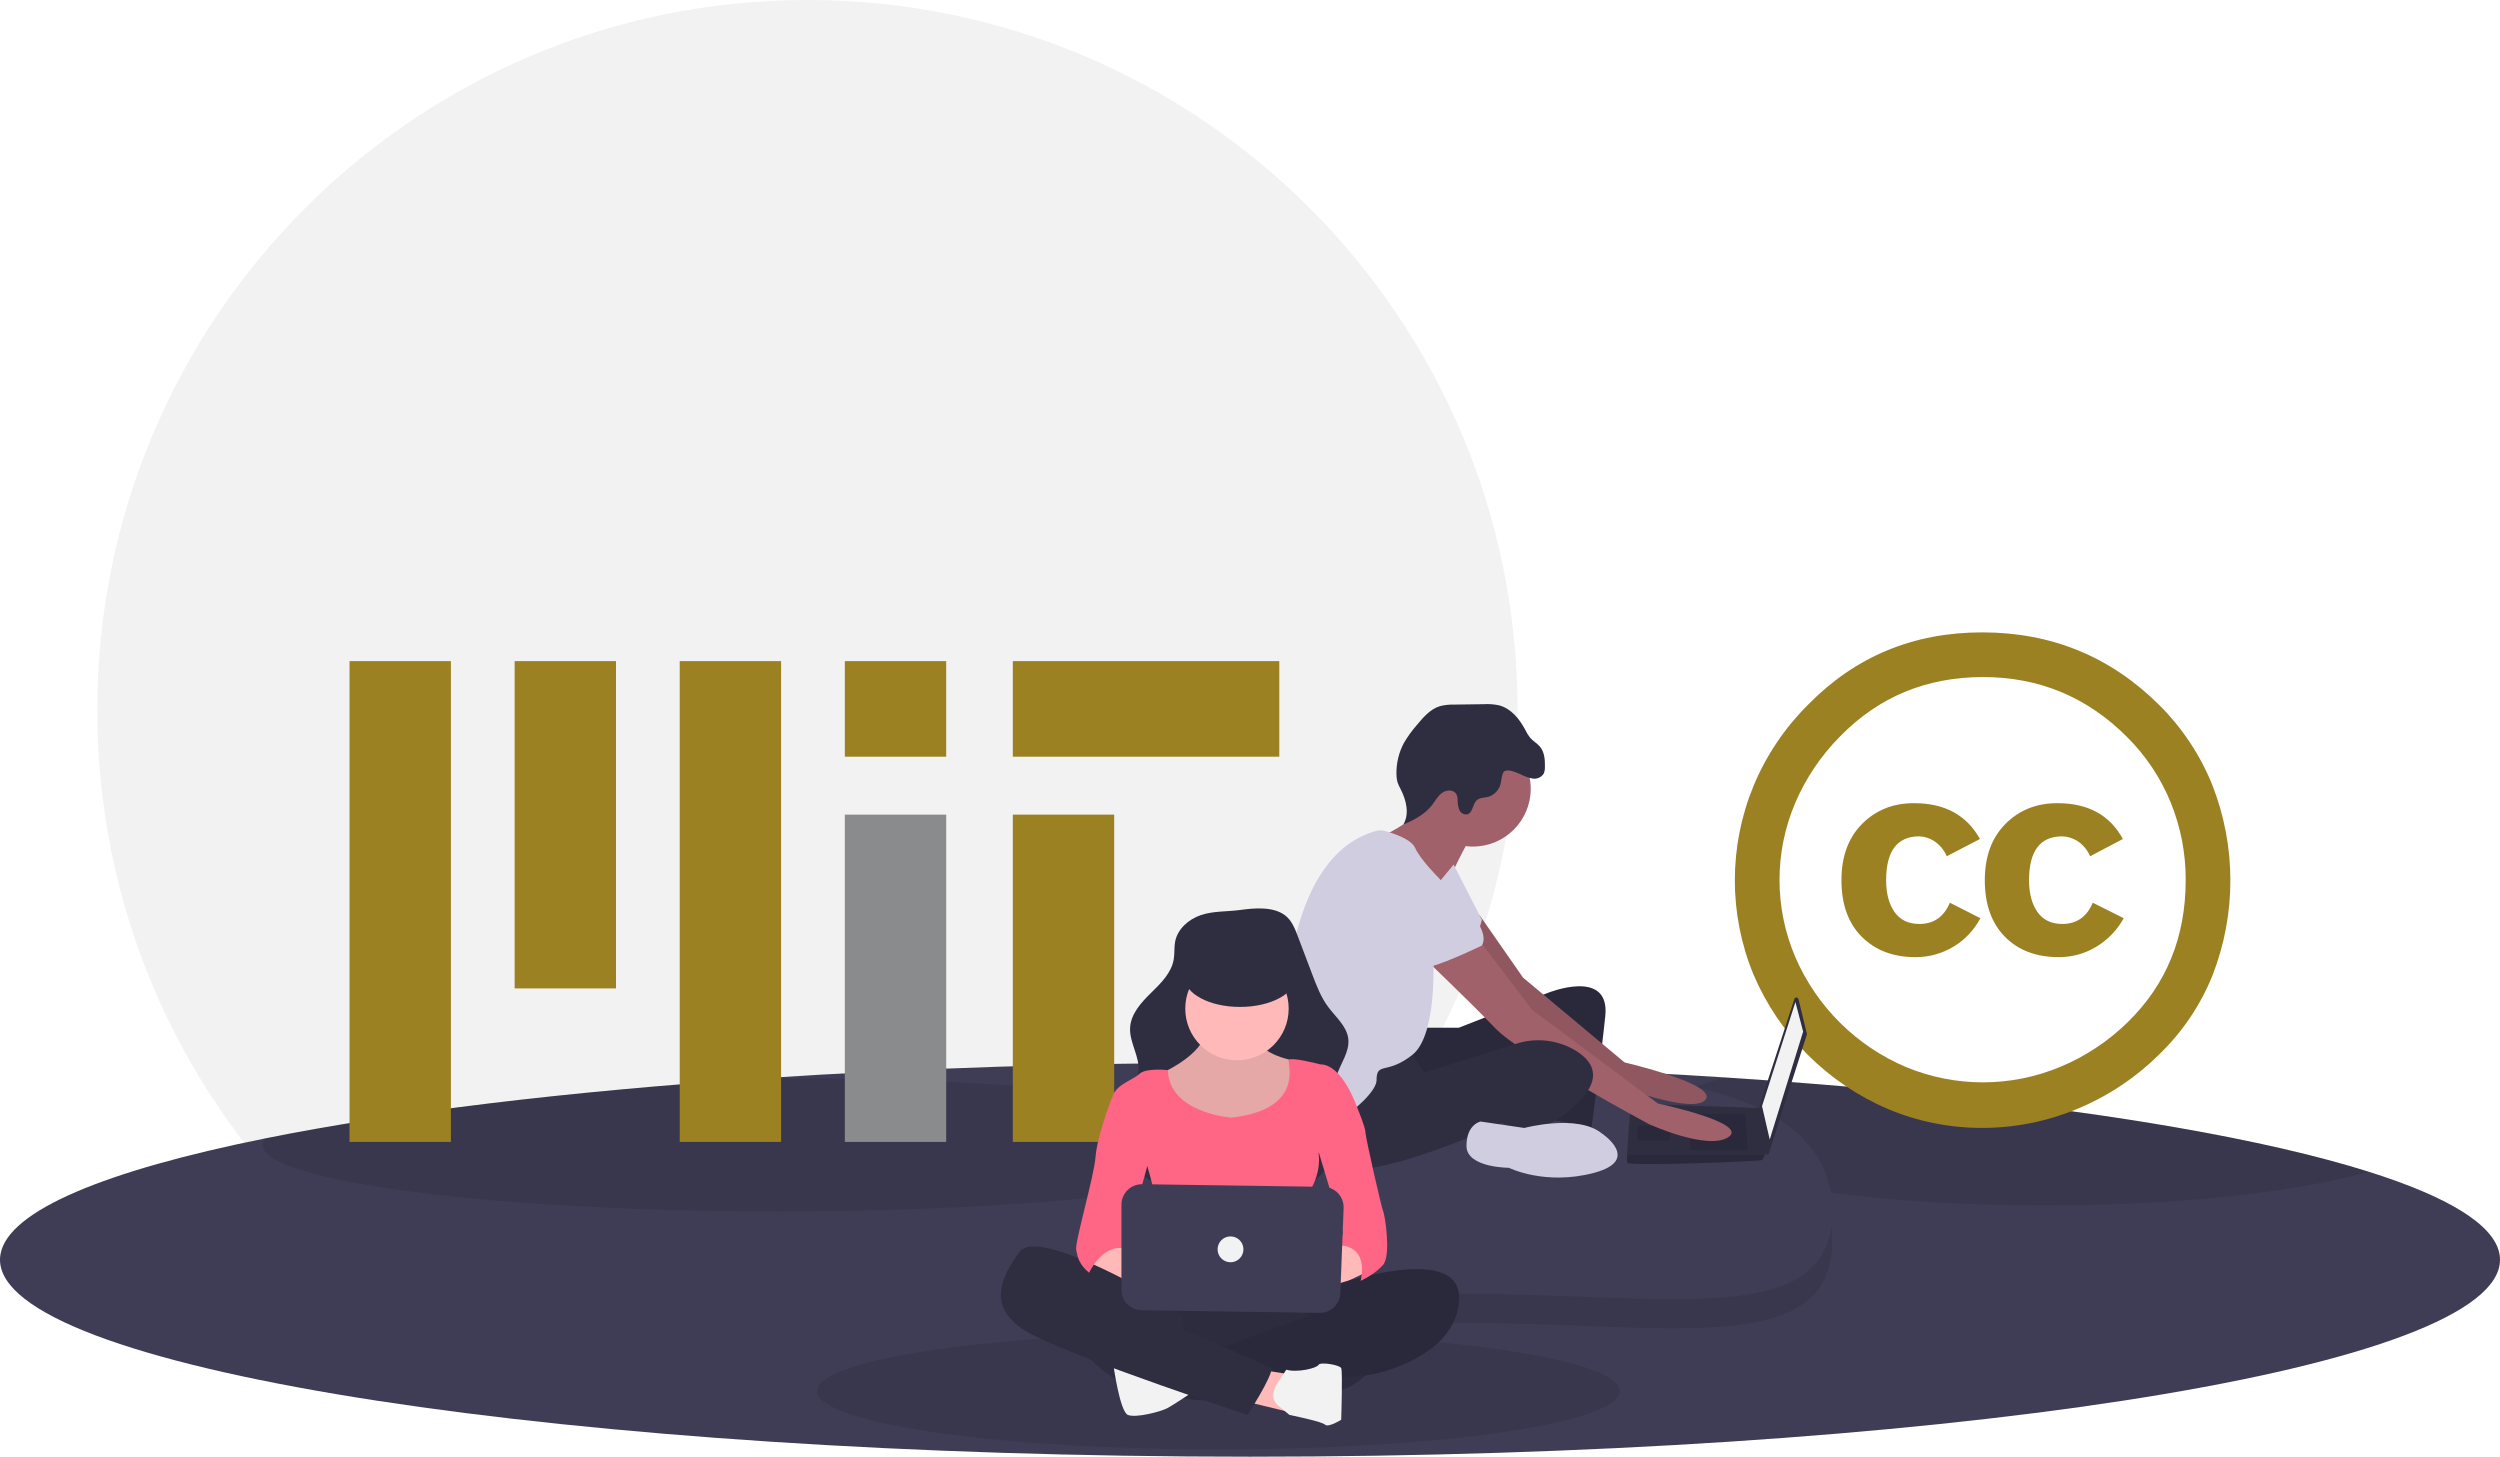
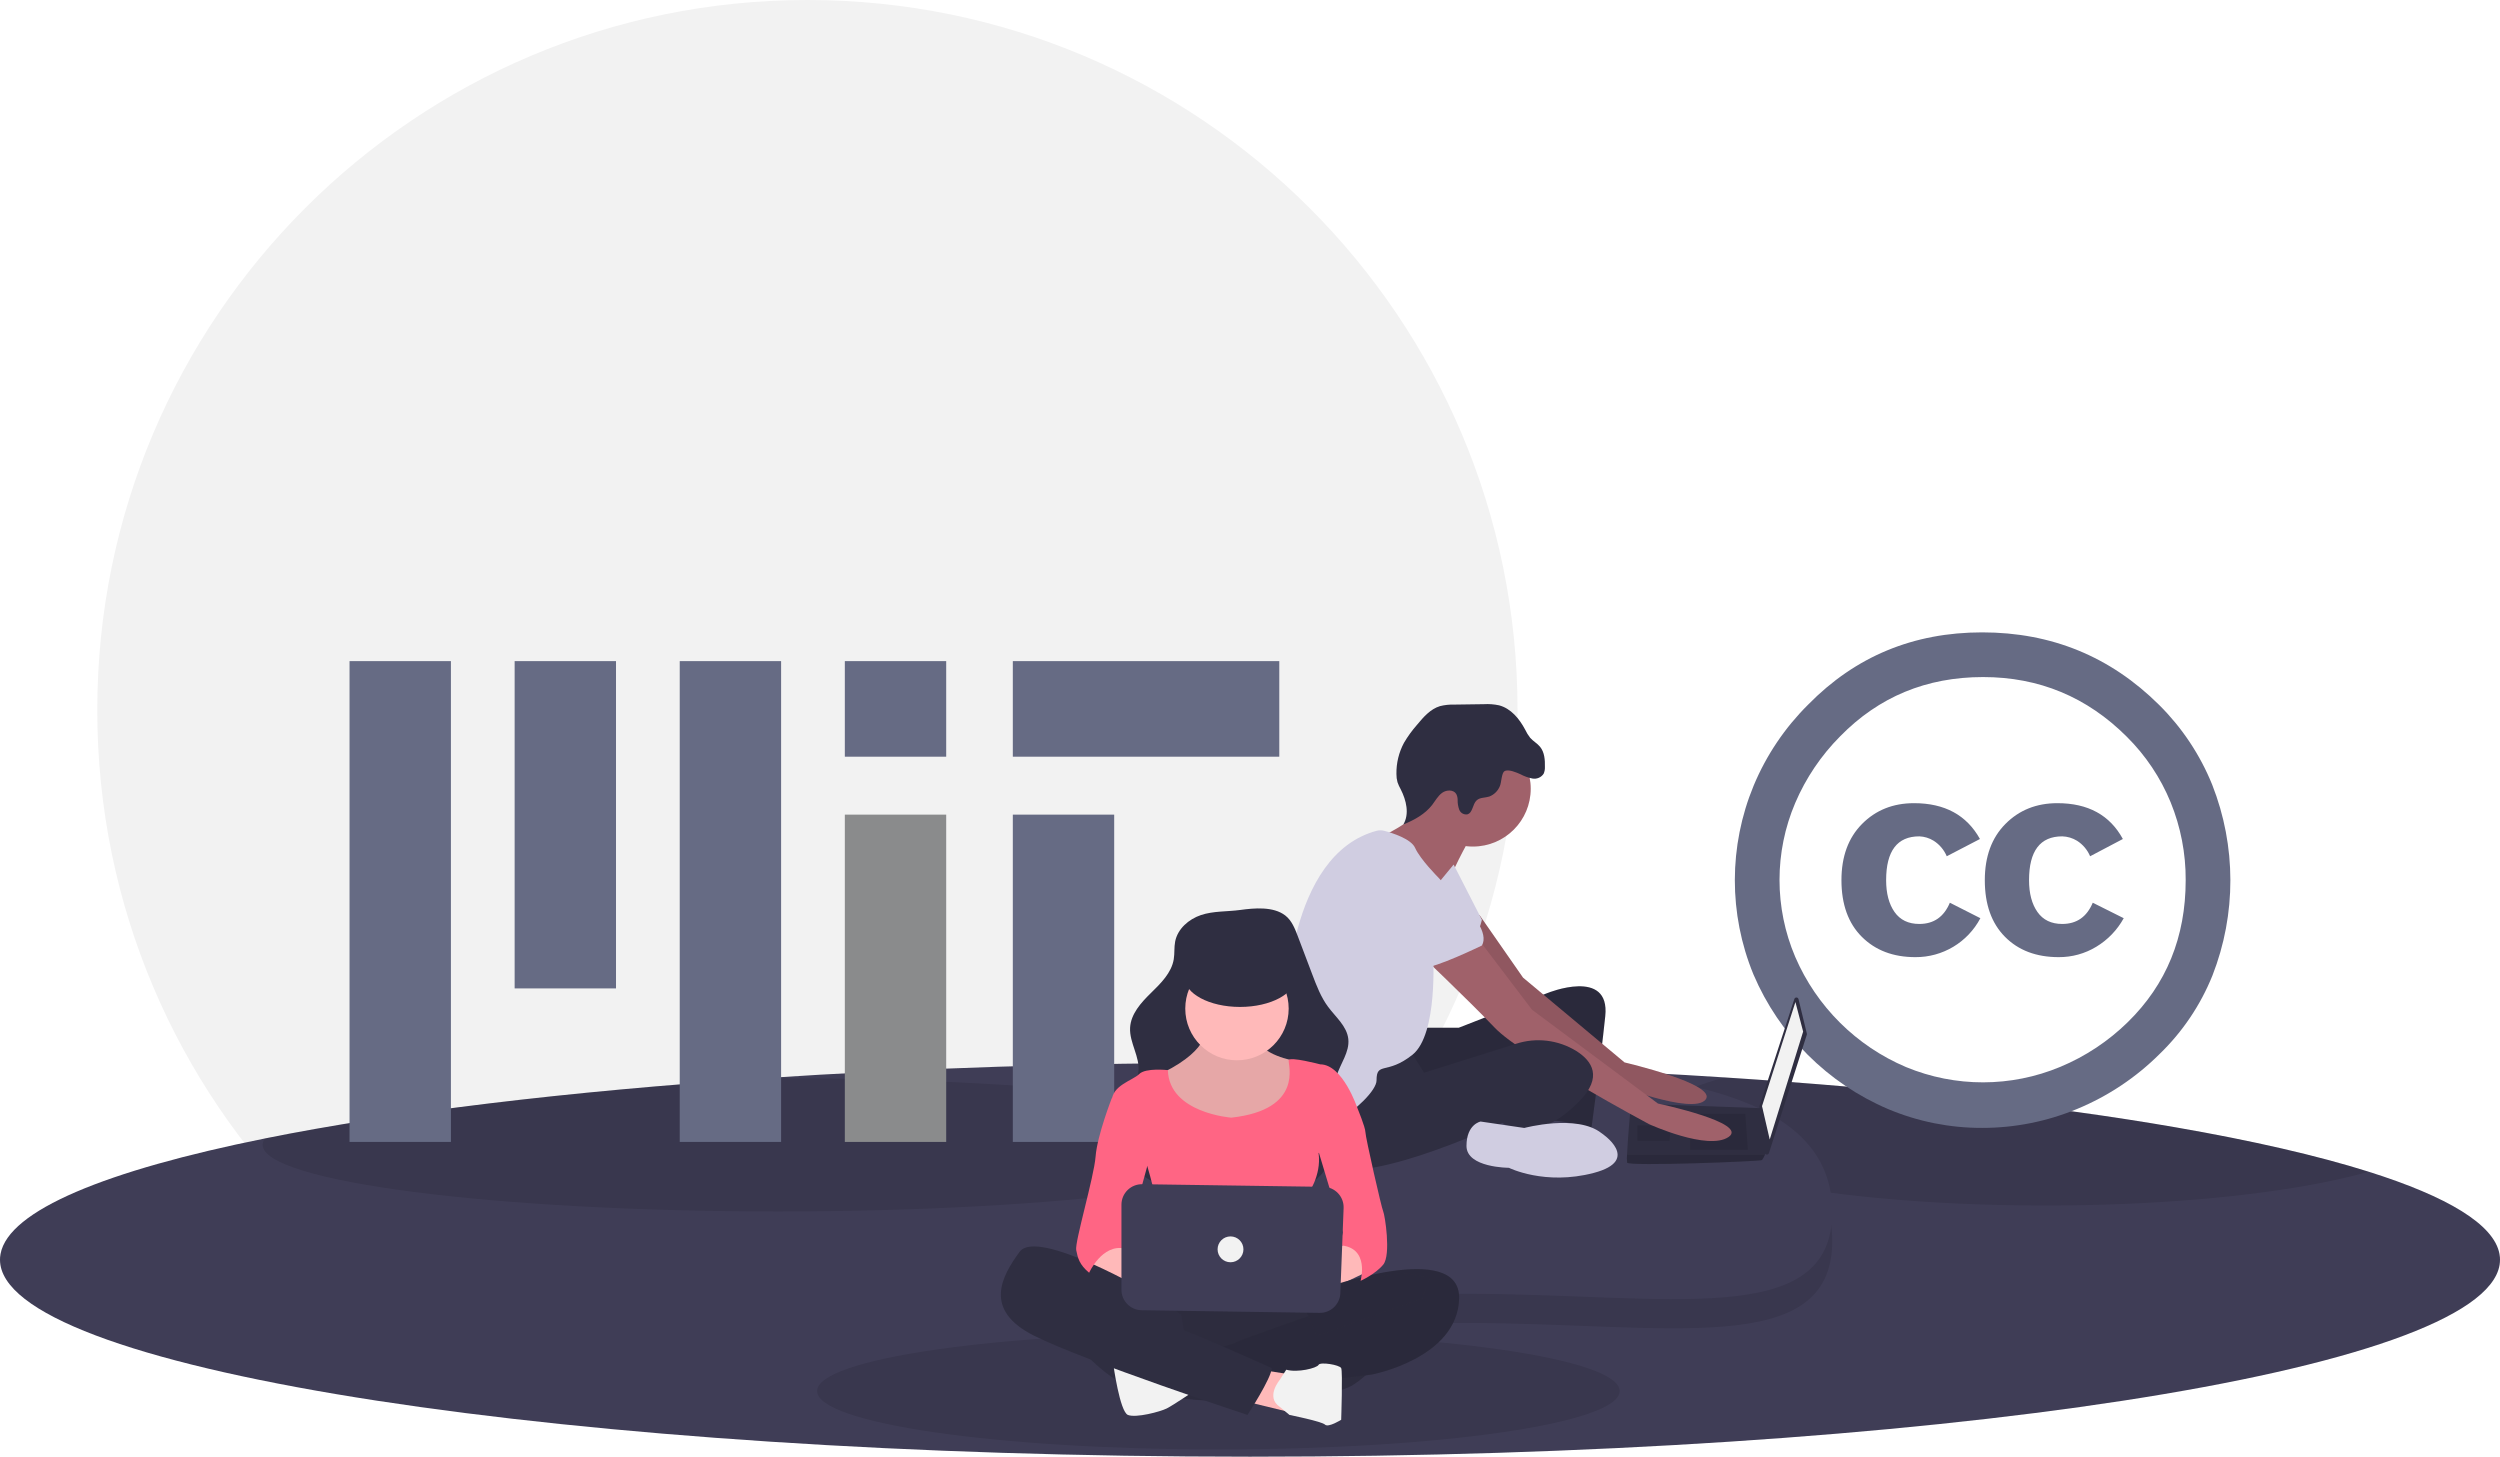
<svg xmlns="http://www.w3.org/2000/svg" id="a58ef234-55dd-4456-b368-278f056cc5c7" data-name="Layer 1" width="1028" height="598.997" viewBox="0 0 1028 598.997">
  <circle cx="332.005" cy="292.004" r="292.004" fill="#f2f2f2" />
  <path d="M1114,668.499a13.69,13.69,0,0,1-.17,2.12c-7.14,43.76-234.46,78.88-513.83,78.88s-506.69-35.12-513.83-78.88a13.675,13.675,0,0,1-.17-2.12c0-.2,0-.41.02-.61,0-.11.01-.21.01-.32a.489.489,0,0,0,.01-.12c.04-.45.1-.88.18-1.32,3.26-17.89,43.35-34.33,108.74-47.5,53.48-10.77,123.89-19.36,204.93-24.76,61.5-4.1,129.12-6.37,200.11-6.37,57.12,0,112.06,1.47,163.38,4.17h.02q16.11.855,31.74,1.87c71.33,4.62,134.63,11.69,185.63,20.54,31.37,5.45,58.1,11.58,79.19,18.22h.01c32.46,10.23,51.6,21.7,53.81,33.83.08.44.14.87.18,1.32a.487.487,0,0,0,.01.12c0,.11.01.21.01.32C1114,668.089,1114,668.299,1114,668.499Z" transform="translate(-86 -150.5013)" fill="#3f3d56" />
  <ellipse cx="501" cy="571.997" rx="165" ry="24" opacity="0.1" />
  <path d="M1059.96,632.299c-5.77,1.65-12.27,3.18-19.4,4.58-29.36,5.78-69.42,9.33-113.53,9.33-49.28,0-93.45-4.43-123.38-11.44-24.84-5.82-39.88-13.39-39.88-21.7,0-7.3,11.64-14.06,31.37-19.53,71.33,4.62,134.63,11.69,185.63,20.54C1012.14,619.529,1038.87,625.659,1059.96,632.299Z" transform="translate(-86 -150.5013)" opacity="0.1" />
  <path d="M618,621.249c0,15.13-94.92,27.4-212,27.4s-212-12.27-212-27.4a4.372,4.372,0,0,1,.96-2.62c53.48-10.77,123.89-19.36,204.93-24.76q3.045-.015,6.11-.01C523.08,593.859,618,606.119,618,621.249Z" transform="translate(-86 -150.5013)" opacity="0.1" />
-   <rect x="416.472" y="334.975" width="41.685" height="134.584" fill="#9b8122" />
-   <rect x="279.506" y="271.851" width="41.685" height="197.708" fill="#9b8122" />
-   <rect x="143.73" y="271.851" width="41.685" height="197.708" fill="#9b8122" />
-   <rect x="211.618" y="271.851" width="41.685" height="134.584" fill="#9b8122" />
-   <rect x="347.393" y="271.851" width="41.685" height="39.303" fill="#9b8122" />
+   <rect x="416.472" y="334.975" width="41.685" height="134.584" fill="#666b84" />
+   <rect x="279.506" y="271.851" width="41.685" height="197.708" fill="#666b84" />
+   <rect x="143.73" y="271.851" width="41.685" height="197.708" fill="#666b84" />
+   <rect x="211.618" y="271.851" width="41.685" height="134.584" fill="#666b84" />
+   <rect x="347.393" y="271.851" width="41.685" height="39.303" fill="#666b84" />
  <rect x="347.393" y="334.975" width="41.685" height="134.584" fill="#8a8b8c" />
-   <rect x="416.472" y="271.851" width="109.573" height="39.303" fill="#9b8122" />
-   <path d="M901.062,410.53q42.748,0,72.774,29.839A97.983,97.983,0,0,1,995.668,473.208a107.346,107.346,0,0,1,.096,78.409,93.533,93.533,0,0,1-21.739,32.294,104.704,104.704,0,0,1-33.841,22.561,101.425,101.425,0,0,1-39.114,7.823,99.015,99.015,0,0,1-38.662-7.734A104.845,104.845,0,0,1,807.007,551.165a101.764,101.764,0,0,1,.089-77.594A102.307,102.307,0,0,1,829.565,440.185Q858.674,410.537,901.062,410.53Zm.369,18.377q-34.93,0-58.768,24.379A87.595,87.595,0,0,0,824.197,480.668a80.789,80.789,0,0,0,0,63.311,86.249,86.249,0,0,0,45.577,45.31,82.687,82.687,0,0,0,63.41-.089,87.995,87.995,0,0,0,27.741-18.374q23.831-23.287,23.828-58.405a83.659,83.659,0,0,0-6.186-32.02,81.465,81.465,0,0,0-18.002-26.929Q935.989,428.909,901.431,428.908Zm-1.277,66.591-13.649,7.097a14.006,14.006,0,0,0-5.365-6.368,12.087,12.087,0,0,0-5.916-1.818q-13.64,0-13.646,18.011,0,8.186,3.454,13.095,3.458,4.914,10.192,4.916,8.916,0,12.557-8.733l12.551,6.368a29.99,29.99,0,0,1-26.745,16.012q-13.644,0-22.016-8.37-8.367-8.367-8.367-23.284,0-14.557,8.46-23.105,8.458-8.549,21.38-8.552Q891.97,480.757,900.155,495.498Zm58.765,0-13.465,7.097a13.992,13.992,0,0,0-5.368-6.368,12.373,12.373,0,0,0-6.094-1.818q-13.644,0-13.649,18.011,0,8.186,3.458,13.095,3.453,4.914,10.192,4.916,8.907,0,12.548-8.733l12.735,6.368a31.277,31.277,0,0,1-11.274,11.736,29.398,29.398,0,0,1-15.464,4.276q-13.831,0-22.099-8.37-8.291-8.367-8.284-23.284,0-14.557,8.463-23.105,8.453-8.549,21.373-8.552Q950.912,480.757,958.919,495.498Z" transform="translate(-86 -150.5013)" fill="#9b8122" />
+   <rect x="416.472" y="271.851" width="109.573" height="39.303" fill="#666b84" />
+   <path d="M901.062,410.53q42.748,0,72.774,29.839A97.983,97.983,0,0,1,995.668,473.208a107.346,107.346,0,0,1,.096,78.409,93.533,93.533,0,0,1-21.739,32.294,104.704,104.704,0,0,1-33.841,22.561,101.425,101.425,0,0,1-39.114,7.823,99.015,99.015,0,0,1-38.662-7.734A104.845,104.845,0,0,1,807.007,551.165a101.764,101.764,0,0,1,.089-77.594A102.307,102.307,0,0,1,829.565,440.185Q858.674,410.537,901.062,410.53Zm.369,18.377q-34.93,0-58.768,24.379A87.595,87.595,0,0,0,824.197,480.668a80.789,80.789,0,0,0,0,63.311,86.249,86.249,0,0,0,45.577,45.31,82.687,82.687,0,0,0,63.41-.089,87.995,87.995,0,0,0,27.741-18.374q23.831-23.287,23.828-58.405a83.659,83.659,0,0,0-6.186-32.02,81.465,81.465,0,0,0-18.002-26.929Q935.989,428.909,901.431,428.908Zm-1.277,66.591-13.649,7.097a14.006,14.006,0,0,0-5.365-6.368,12.087,12.087,0,0,0-5.916-1.818q-13.64,0-13.646,18.011,0,8.186,3.454,13.095,3.458,4.914,10.192,4.916,8.916,0,12.557-8.733l12.551,6.368a29.99,29.99,0,0,1-26.745,16.012q-13.644,0-22.016-8.37-8.367-8.367-8.367-23.284,0-14.557,8.46-23.105,8.458-8.549,21.38-8.552Q891.97,480.757,900.155,495.498Zm58.765,0-13.465,7.097a13.992,13.992,0,0,0-5.368-6.368,12.373,12.373,0,0,0-6.094-1.818q-13.644,0-13.649,18.011,0,8.186,3.458,13.095,3.453,4.914,10.192,4.916,8.907,0,12.548-8.733l12.735,6.368a31.277,31.277,0,0,1-11.274,11.736,29.398,29.398,0,0,1-15.464,4.276q-13.831,0-22.099-8.37-8.291-8.367-8.284-23.284,0-14.557,8.463-23.105,8.453-8.549,21.373-8.552Q950.912,480.757,958.919,495.498Z" transform="translate(-86 -150.5013)" fill="#666b84" />
  <path d="M839.417,660.837c0,48.737-67.934,33.663-151.113,33.663s-150.104,15.075-150.104-33.663,67.925-59.337,151.104-59.337S839.417,612.099,839.417,660.837Z" transform="translate(-86 -150.5013)" opacity="0.1" />
  <path d="M839.417,648.837c0,48.737-67.934,33.663-151.113,33.663s-150.104,15.075-150.104-33.663,67.925-59.337,151.104-59.337S839.417,600.099,839.417,648.837Z" transform="translate(-86 -150.5013)" fill="#3f3d56" />
  <path d="M825.542,561.343l3.434,14.164a.885.885,0,0,1-.017.478l-15.575,48.673a.885.885,0,0,1-1.722-.17l-2.155-18.961a.885.885,0,0,1,.038-.374l14.297-43.876A.885.885,0,0,1,825.542,561.343Z" transform="translate(-86 -150.5013)" fill="#2f2e41" />
  <polygon points="738.278 412.038 741.449 424.19 727.711 468.572 724.541 454.835 738.278 412.038" fill="#f2f2f2" />
  <path d="M755.064,628.584c.528,1.585,54.949-.528,55.477-1.057a11.469,11.469,0,0,0,1.162-2.113c.497-1.057.951-2.113.951-2.113l-2.113-17.108L756.649,604.279s-1.347,14.498-1.622,21.134A15.853,15.853,0,0,0,755.064,628.584Z" transform="translate(-86 -150.5013)" fill="#2f2e41" />
  <polygon points="717.673 458.005 718.729 472.799 694.953 472.799 694.953 458.005 717.673 458.005" opacity="0.1" />
  <polygon points="687.028 462.76 687.17 462.732 686.5 469.1 673.291 469.1 673.291 462.76 687.028 462.76" opacity="0.1" />
  <path d="M755.064,628.584c.528,1.585,54.949-.528,55.477-1.057a11.469,11.469,0,0,0,1.162-2.113H755.027A15.853,15.853,0,0,0,755.064,628.584Z" transform="translate(-86 -150.5013)" opacity="0.1" />
  <path d="M671.055,573.106h14.794l36.457-14.266s25.889-10.567,23.776,9.51S740.27,615.375,740.27,615.375s-11.624-5.284-17.964-3.698-2.113-32.23-2.113-32.23-51.779,24.833-56.534,21.663-5.812-25.361-5.812-25.361Z" transform="translate(-86 -150.5013)" fill="#2f2e41" />
  <path d="M671.055,573.106h14.794l36.457-14.266s25.889-10.567,23.776,9.51S740.27,615.375,740.27,615.375s-11.624-5.284-17.964-3.698-2.113-32.23-2.113-32.23-51.779,24.833-56.534,21.663-5.812-25.361-5.812-25.361Z" transform="translate(-86 -150.5013)" opacity="0.1" />
  <path d="M694.363,526.777l17.904,25.723,41.74,34.871s38.57,8.982,33.286,15.322-37.513-6.34-37.513-6.34S701.7,561.483,700.115,558.841s-19.021-27.474-19.021-27.474Z" transform="translate(-86 -150.5013)" fill="#a0616a" />
  <path d="M694.363,526.777l17.904,25.723,41.74,34.871s38.57,8.982,33.286,15.322-37.513-6.34-37.513-6.34S701.7,561.483,700.115,558.841s-19.021-27.474-19.021-27.474Z" transform="translate(-86 -150.5013)" opacity="0.1" />
  <circle cx="605.661" cy="324.331" r="23.776" fill="#a0616a" />
  <path d="M690.076,495.967s-7.925,13.737-9.51,21.134-23.776-14.794-23.776-14.794l-2.906-7.661s20.87-9.775,19.285-17.7S690.076,495.967,690.076,495.967Z" transform="translate(-86 -150.5013)" fill="#a0616a" />
  <path d="M683.736,506.005l11.624,22.719s-2.642,11.095-6.869,12.152-22.191-13.737-22.191-13.737Z" transform="translate(-86 -150.5013)" fill="#d0cde1" />
  <path d="M694.303,537.178l21.663,28.531,51.779,38.57s37.513,7.925,29.06,13.737-32.758-5.284-32.758-5.284-52.307-28.003-63.403-39.627-31.701-31.173-31.701-31.173Z" transform="translate(-86 -150.5013)" fill="#a0616a" />
  <path d="M665.244,581.56l6.34,10.039,37.839-11.905a29.751,29.751,0,0,1,24.771,2.989c6.604,4.161,10.831,10.765,1.321,20.54-19.021,19.549-31.701,8.982-31.701,8.982s-63.931,30.116-74.498,15.322-11.095-22.191-11.095-22.191S658.903,579.975,665.244,581.56Z" transform="translate(-86 -150.5013)" fill="#2f2e41" />
  <path d="M744.497,616.432s16.907,11.095-3.17,16.379-34.871-2.113-34.871-2.113-17.436,0-17.436-8.982,5.812-10.039,5.812-10.039l17.964,2.642S734.458,608.506,744.497,616.432Z" transform="translate(-86 -150.5013)" fill="#d0cde1" />
  <path d="M711.166,468.851a17.728,17.728,0,0,0,4.982,1.785,4.548,4.548,0,0,0,4.595-1.969,6.181,6.181,0,0,0,.522-2.795c.064-2.901-.146-6.038-1.985-8.283-1.17-1.429-2.878-2.33-4.089-3.724a17.598,17.598,0,0,1-2.067-3.378c-2.356-4.424-5.843-8.676-10.69-9.951a23.183,23.183,0,0,0-6.24-.477l-12.206.172a21.251,21.251,0,0,0-5.872.632c-3.929,1.188-6.789,4.492-9.409,7.651a47.851,47.851,0,0,0-5.396,7.448,26.133,26.133,0,0,0-3.098,12.804,11.98,11.98,0,0,0,.439,3.388,18.801,18.801,0,0,0,1.332,2.925c2.289,4.496,3.648,10.112,1.07,14.449,4.478-1.829,8.909-4.228,11.863-8.058,1.321-1.714,2.358-3.72,4.119-4.977s4.631-1.367,5.761.479a5.163,5.163,0,0,1,.583,2.418,11.084,11.084,0,0,0,.668,4.081,3.058,3.058,0,0,0,3.322,1.896c2.3-.648,2.08-4.179,3.852-5.782,1.346-1.218,3.422-.985,5.15-1.538a7.643,7.643,0,0,0,4.387-4.321c.655-1.468.645-5.31,1.884-6.105C706.194,466.625,709.726,468.21,711.166,468.851Z" transform="translate(-86 -150.5013)" fill="#2f2e41" />
  <path d="M651.996,492.139a6.271,6.271,0,0,1,3.264.008c3.392.911,10.995,3.321,12.625,6.989,2.113,4.755,9.51,12.152,9.51,12.152s10.039,10.039,7.925,16.907-10.039,14.794-10.039,14.794,2.113,32.758-8.454,41.212-14.794,2.642-14.794,10.567-32.758,32.758-39.098,17.436c0,0,3.17-28.531,2.113-38.57C614.008,563.741,615.533,502.011,651.996,492.139Z" transform="translate(-86 -150.5013)" fill="#d0cde1" />
  <path d="M668.942,505.477s32.23,23.776,26.418,33.815c0,0-19.549,9.51-23.776,8.982s-20.606-19.021-24.833-20.606S640.411,497.552,668.942,505.477Z" transform="translate(-86 -150.5013)" fill="#d0cde1" />
  <path d="M579.811,526.783c-5.013,1.693-9.554,5.652-10.58,10.843-.476,2.406-.184,4.907-.585,7.327-.929,5.612-5.334,9.897-9.396,13.878s-8.258,8.606-8.555,14.286c-.325,6.22,4.186,12.047,3.406,18.226-.907,7.179-8.489,11.831-10.364,18.82-1.252,4.667.282,9.694,2.805,13.815,4.809,7.852,13.028,13.183,21.781,16.041s18.075,3.459,27.282,3.556c11.211.117,23.383-.845,31.806-8.244a25.48,25.48,0,0,0,8.459-16.588c.8-8.571-2.777-17.426-.31-25.673,1.553-5.19,5.447-9.93,4.866-15.316-.568-5.266-5.168-8.999-8.323-13.253-2.946-3.972-4.734-8.663-6.486-13.288l-5.995-15.824c-1.178-3.111-2.473-6.382-5.099-8.424-4.917-3.822-12.822-3.071-18.572-2.283C590.619,525.412,584.94,525.051,579.811,526.783Z" transform="translate(-86 -150.5013)" fill="#2f2e41" />
  <path d="M581.688,572.877s2.657,8.637-17.274,18.602,1.993,20.595,1.993,20.595l23.253,5.315s23.917-3.322,26.575-7.308,7.308-17.274,5.979-19.267a31.061,31.061,0,0,0-3.322-3.986s-15.945-2.657-15.281-9.966S581.688,572.877,581.688,572.877Z" transform="translate(-86 -150.5013)" fill="#ffb9b9" />
  <path d="M581.688,572.877s2.657,8.637-17.274,18.602,1.993,20.595,1.993,20.595l23.253,5.315s23.917-3.322,26.575-7.308,7.308-17.274,5.979-19.267a31.061,31.061,0,0,0-3.322-3.986s-15.945-2.657-15.281-9.966S581.688,572.877,581.688,572.877Z" transform="translate(-86 -150.5013)" opacity="0.1" />
  <circle cx="508.643" cy="414.736" r="21.26" fill="#ffb9b9" />
  <path d="M592.318,610.082s-25.604-1.872-26.089-19.539c0,0-9.122-1.057-11.78,1.601s-11.294,4.651-11.294,11.294,14.616,26.575,14.616,26.575,7.972,26.575,4.651,31.225-3.986,16.609-3.986,16.609,33.218-2.657,38.533,0,26.575,2.657,27.904,0-1.329-35.876-1.329-35.876,5.979-7.972,4.651-17.274L644.139,606.096s-5.979-17.938-15.281-17.938c0,0-12.623-3.322-12.955-1.661S622.215,606.76,592.318,610.082Z" transform="translate(-86 -150.5013)" fill="#ff6584" />
  <path d="M532.525,668.547s5.979,9.301,21.26,11.294,17.938-3.322,16.609-4.651-17.274-7.308-17.274-7.308l-9.301-7.308Z" transform="translate(-86 -150.5013)" fill="#ffb9b9" />
  <path d="M641.481,660.574l-17.274,9.966s-22.589-1.329-13.952,5.315,24.582,3.986,24.582,3.986l15.281-7.308Z" transform="translate(-86 -150.5013)" fill="#ffb9b9" />
  <path d="M555.113,677.848s-15.945,39.198,3.322,45.177,72.416,4.651,84.375-3.322,15.281-18.602,13.287-21.924-15.281-12.623-24.582-13.287S555.113,677.848,555.113,677.848Z" transform="translate(-86 -150.5013)" fill="#2f2e41" />
  <path d="M555.113,677.848s-15.945,39.198,3.322,45.177,72.416,4.651,84.375-3.322,15.281-18.602,13.287-21.924-15.281-12.623-24.582-13.287S555.113,677.848,555.113,677.848Z" transform="translate(-86 -150.5013)" opacity="0.05" />
  <path d="M630.378,680.283s56.281-20.373,55.617,4.208-35.876,31.225-35.876,31.225l-10.63,1.329-58.465,1.993s1.993-10.63-2.657-11.959c0,0,15.281-3.986,15.945-4.651s38.533-13.952,41.191-14.616,10.63-5.979,16.609-5.315c0,0,6.644-5.315,13.952-3.986l-20.595,1.329Z" transform="translate(-86 -150.5013)" fill="#2f2e41" />
  <path d="M630.378,680.283s56.281-20.373,55.617,4.208-35.876,31.225-35.876,31.225l-10.63,1.329-58.465,1.993s1.993-10.63-2.657-11.959c0,0,15.281-3.986,15.945-4.651s38.533-13.952,41.191-14.616,10.63-5.979,16.609-5.315c0,0,6.644-5.315,13.952-3.986l-20.595,1.329Z" transform="translate(-86 -150.5013)" opacity="0.1" />
  <polygon points="534.434 533.081 541.53 549.271 584.714 533.99 588.036 525.354 576.741 523.36 554.035 527.347 544.187 530.004 534.434 533.081" fill="#2f2e41" />
  <polygon points="534.434 533.081 541.53 549.271 584.714 533.99 588.036 525.354 576.741 523.36 554.035 527.347 544.187 530.004 534.434 533.081" opacity="0.1" />
  <path d="M528.538,703.094s12.623,15.945,27.239,19.931,22.589-1.329,22.589-1.329L573.716,703.094l-1.993-11.959L563.086,685.156l-17.274-7.972-20.595-6.644s-8.637-1.329-8.637,0,7.972,21.26,7.972,21.26Z" transform="translate(-86 -150.5013)" fill="#2f2e41" />
  <path d="M543.819,711.731s2.657,19.267,5.979,20.595,13.287-1.329,15.945-2.657,11.691-7.459,11.691-7.459S545.812,710.402,543.819,711.731Z" transform="translate(-86 -150.5013)" fill="#f2f2f2" />
  <polygon points="518.277 563.223 530.9 565.216 529.571 580.496 511.964 576.22 518.277 563.223" fill="#ffb9b9" />
  <path d="M612.186,717.977s-5.916,7.042.063,11.028l3.986,3.322s13.287,2.657,14.616,3.986,6.644-1.993,6.644-1.993.664-19.931,0-21.26-8.637-2.657-9.301-1.329-8.637,3.322-13.287,1.993Z" transform="translate(-86 -150.5013)" fill="#f2f2f2" />
  <path d="M559.099,682.499s-46.506-27.239-53.814-17.274-15.281,23.917,5.979,34.547,87.697,32.554,87.697,32.554,9.966-15.281,9.966-19.267c0,0-35.212-15.945-41.191-17.274s-29.897-16.609-33.219-17.938-7.972-5.315-7.972-5.315Z" transform="translate(-86 -150.5013)" fill="#2f2e41" />
  <path d="M545.812,600.117l-2.657,1.993s-5.979,15.281-6.644,23.917-8.637,35.212-7.972,38.533,1.329,5.979,5.315,9.301c0,0,5.315-11.959,14.616-9.966l11.294-41.191Z" transform="translate(-86 -150.5013)" fill="#ff6584" />
  <path d="M638.824,600.117l5.315,5.979s3.322,7.972,3.322,9.966,6.644,31.225,7.308,32.554,3.322,17.938,0,21.924-9.301,6.644-9.301,6.644,3.986-13.952-8.637-14.616l1.329-5.315-11.959-39.862Z" transform="translate(-86 -150.5013)" fill="#ff6584" />
  <path d="M547.141,645.858v34.995a8.413,8.413,0,0,0,8.289,8.413l73.185,1.084a8.413,8.413,0,0,0,8.532-8.089l1.346-34.999a8.413,8.413,0,0,0-8.285-8.736l-74.531-1.08A8.413,8.413,0,0,0,547.141,645.858Z" transform="translate(-86 -150.5013)" fill="#3f3d56" />
  <ellipse cx="509.89" cy="401.732" rx="22.884" ry="12.322" fill="#2f2e41" />
  <circle cx="505.986" cy="513.727" r="5.315" fill="#f2f2f2" />
</svg>
